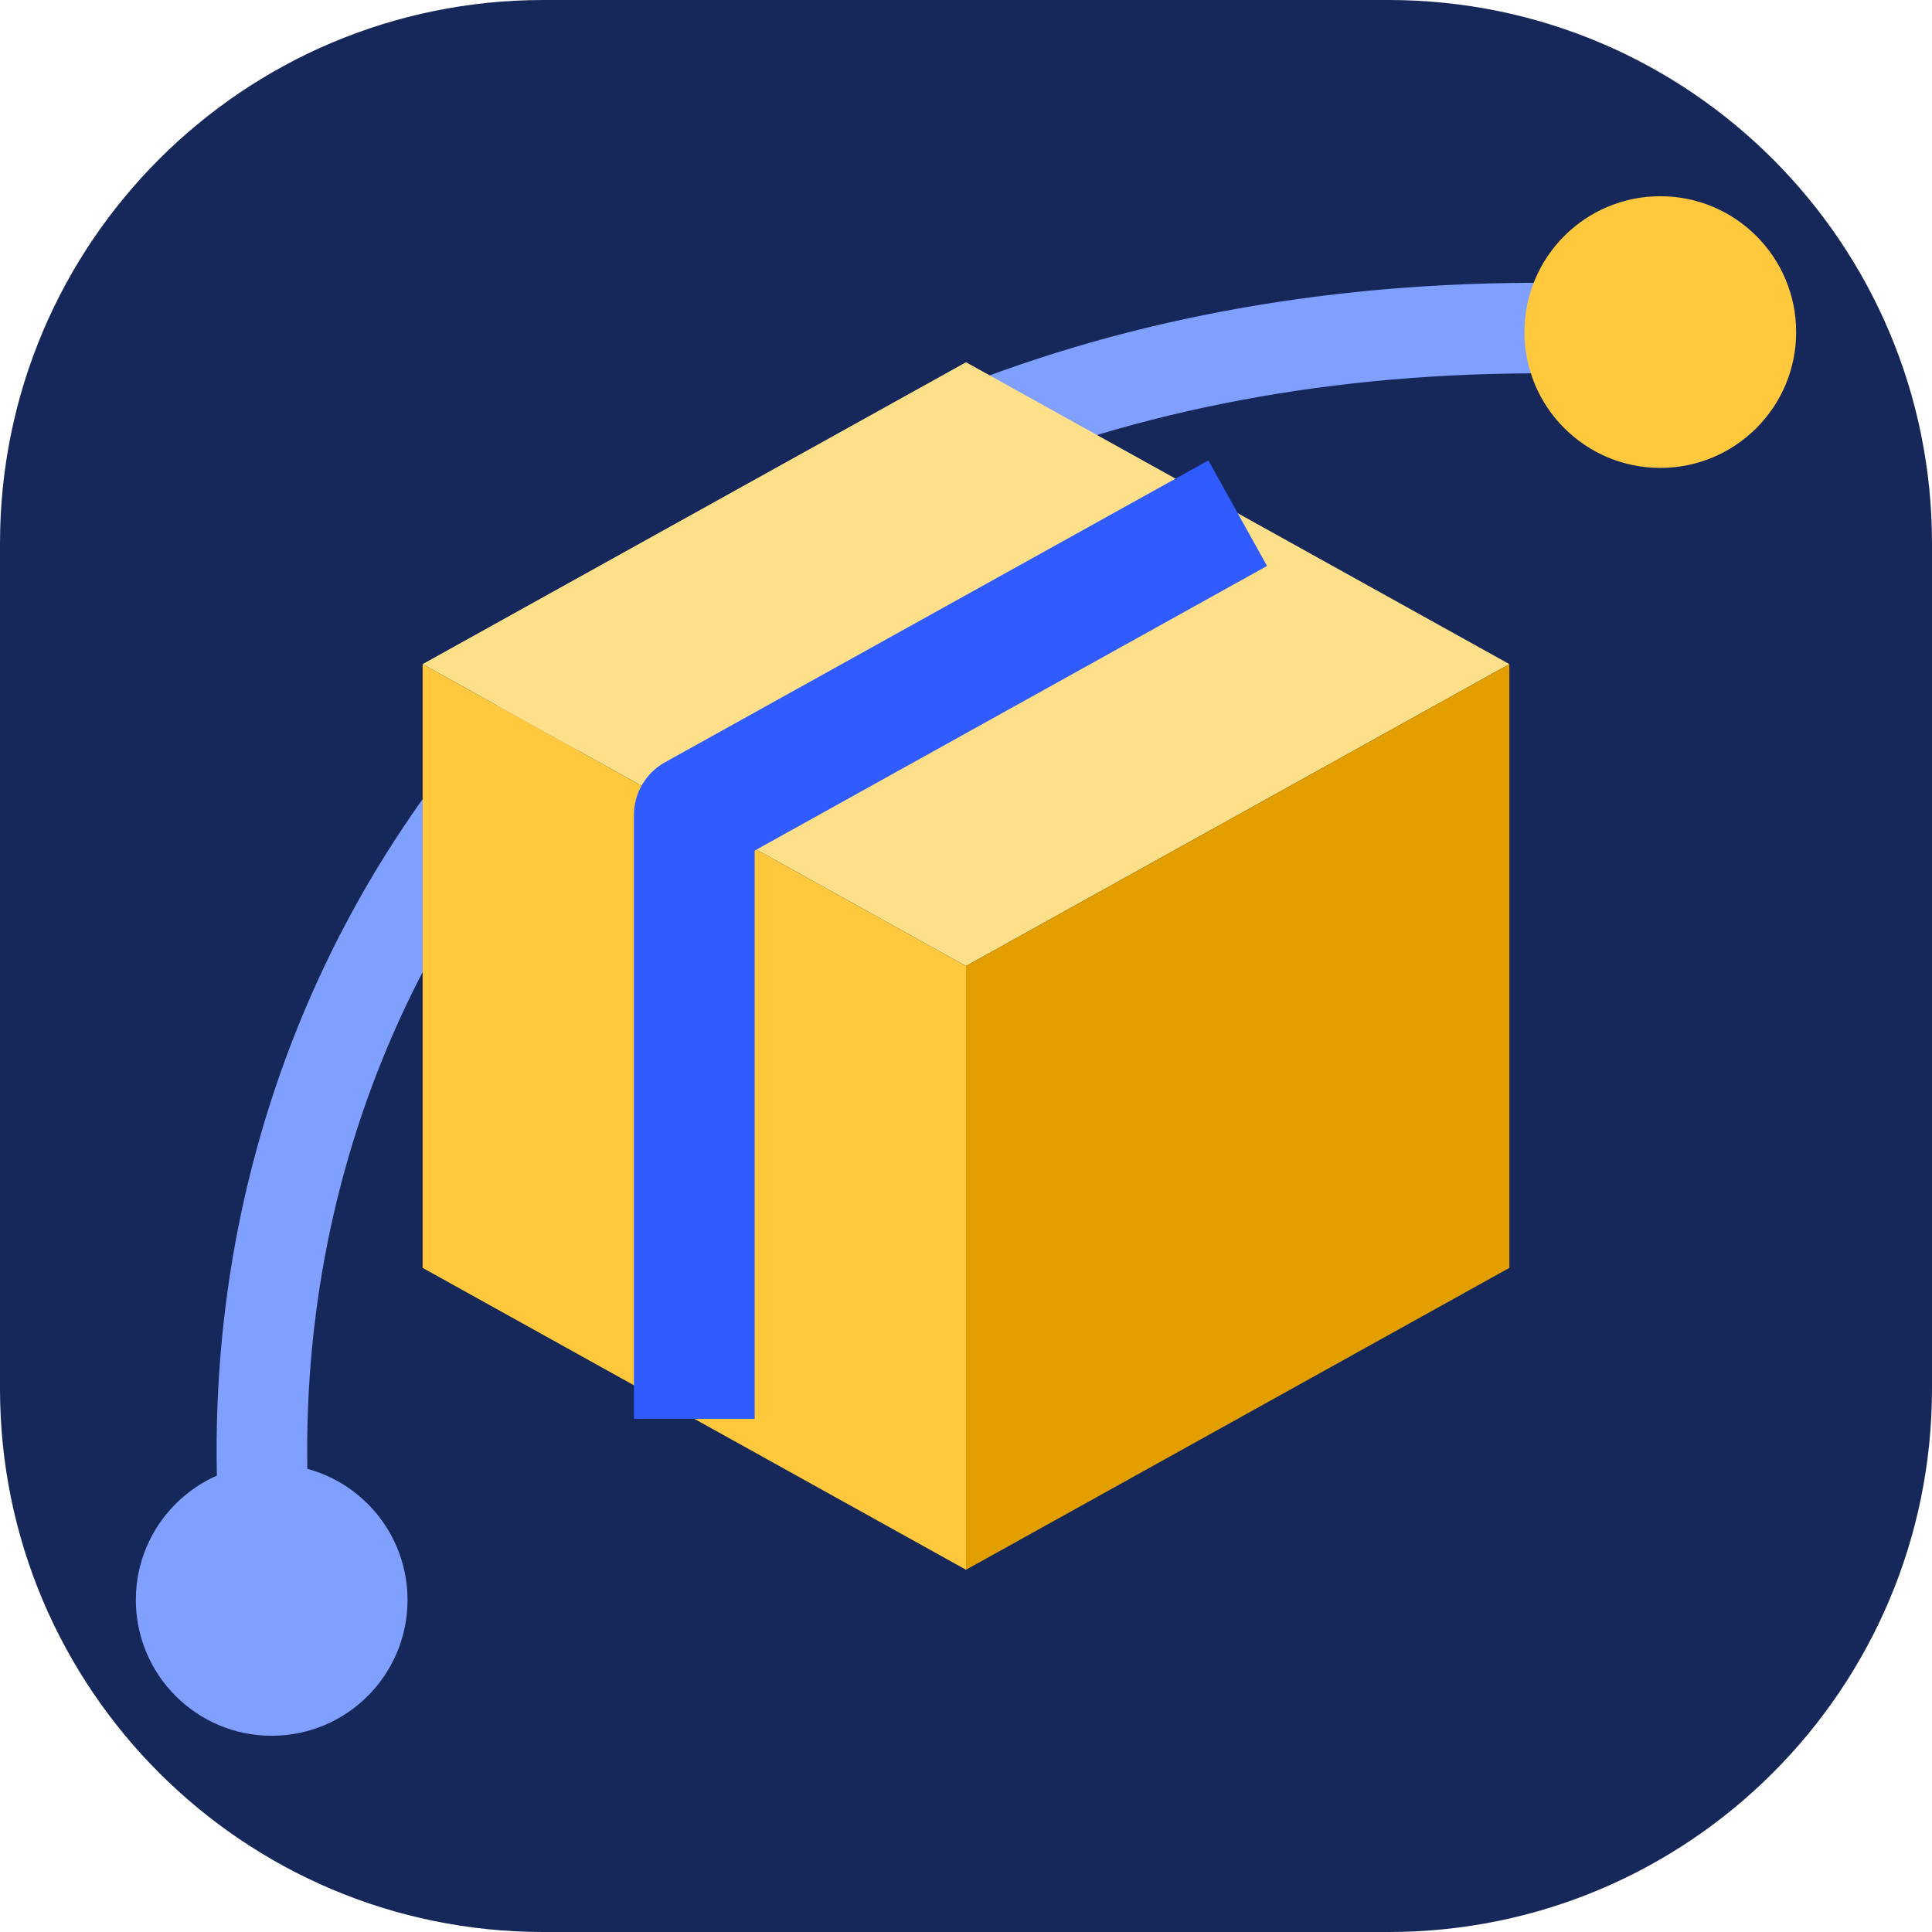
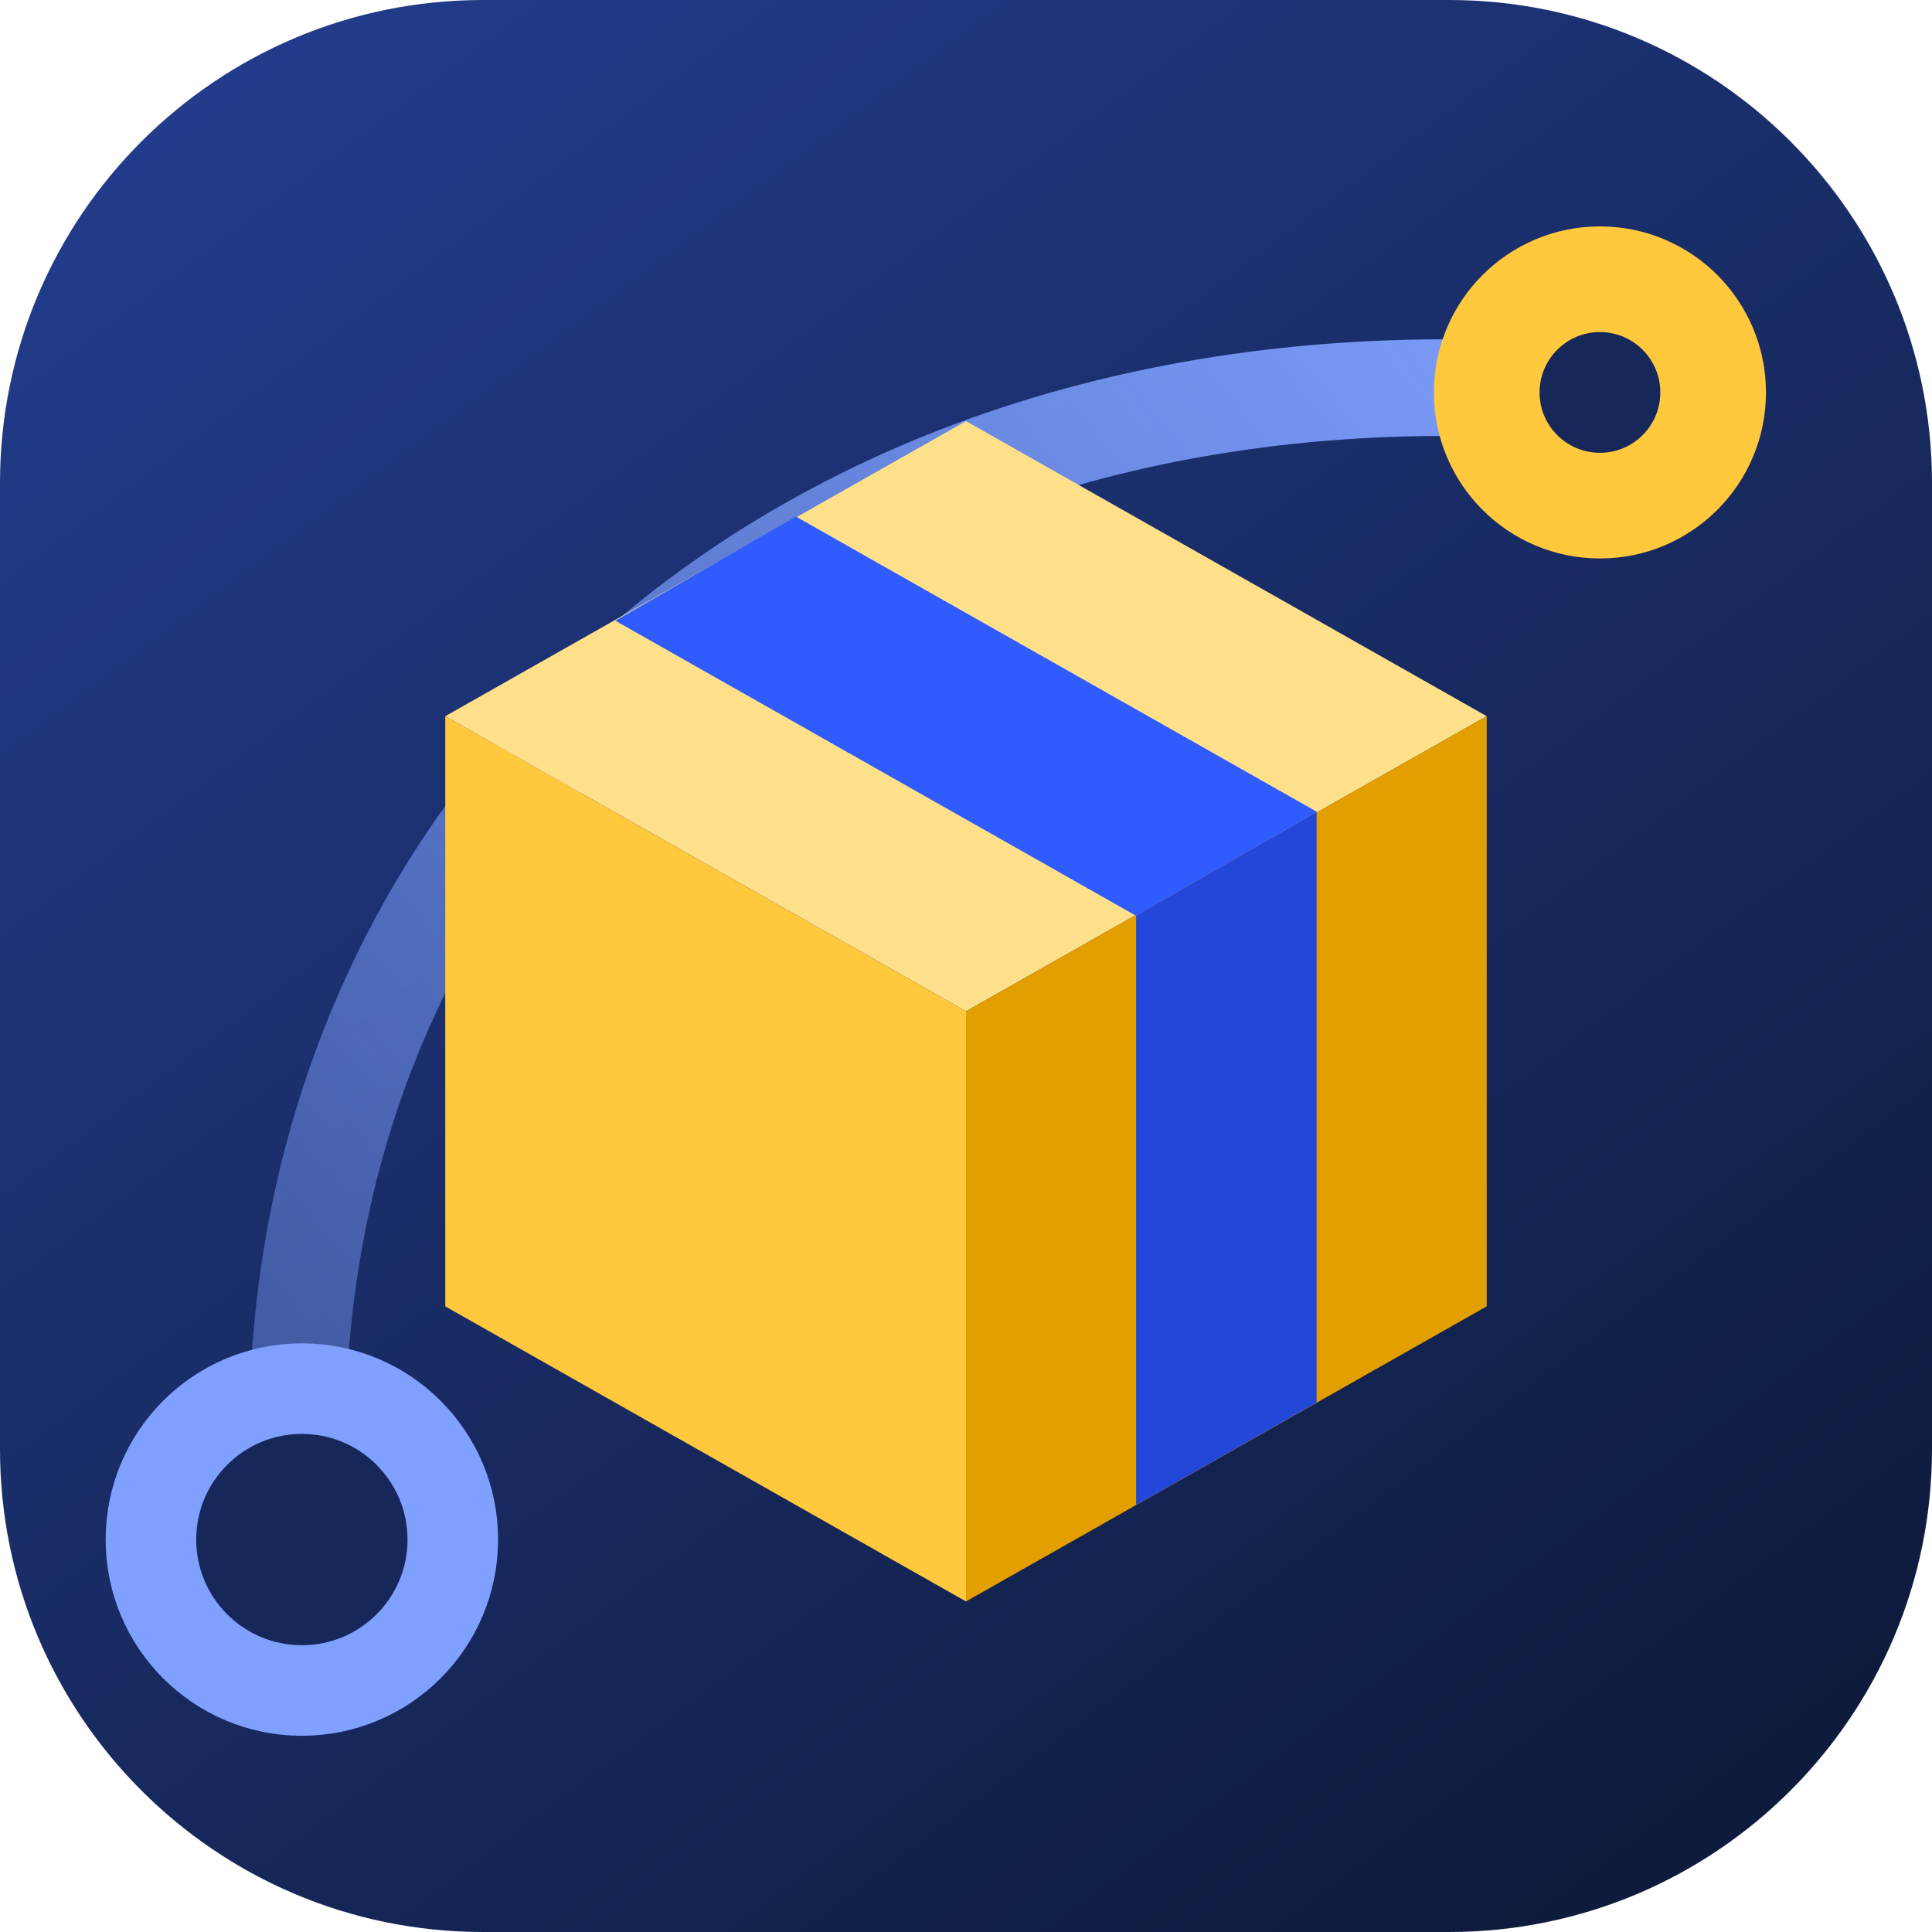
<svg xmlns="http://www.w3.org/2000/svg" width="512" height="512" viewBox="0 0 64 64" fill="none" role="img" aria-label="HubToHub">
-   <rect width="64" height="64" rx="18" fill="#16275A" />
-   <path d="M9 53C6 30 24 9 55 11" stroke="#7FA0FF" stroke-width="3" stroke-linecap="round" />
-   <circle cx="9" cy="53" r="4.5" fill="#7FA0FF" />
-   <circle cx="55" cy="11" r="4.5" fill="#FFC83D" />
-   <path d="M32 12L50 22L32 32L14 22Z" fill="#FFE08A" />
-   <path d="M14 22L32 32V52L14 42Z" fill="#FFC83D" />
-   <path d="M32 32L50 22V42L32 52Z" fill="#E39F00" />
-   <path d="M41 17L23 27V47" stroke="#2F5BFF" stroke-width="4" stroke-linejoin="round" />
+   <defs>
+     <linearGradient id="fondo" x1="8" y1="0" x2="56" y2="64" gradientUnits="userSpaceOnUse">
+       <stop stop-color="#223C8C" />
+       <stop offset="1" stop-color="#0E1A3A" />
+     </linearGradient>
+     <linearGradient id="ruta" x1="8" y1="52" x2="56" y2="12" gradientUnits="userSpaceOnUse">
+       <stop stop-color="#7FA0FF" stop-opacity=".35" />
+       <stop offset="1" stop-color="#7FA0FF" />
+     </linearGradient>
+   </defs>
+   <rect width="64" height="64" rx="16" fill="url(#fondo)" />
+   <path d="M10 51C8 28 26 11 52 13" stroke="url(#ruta)" stroke-width="3.2" stroke-linecap="round" />
+   <circle cx="10" cy="51" r="5" fill="#16275A" stroke="#7FA0FF" stroke-width="3" />
+   <circle cx="53" cy="13" r="5.5" fill="#FFC83D" />
+   <circle cx="53" cy="13" r="2" fill="#16275A" />
+   <g transform="translate(32 33.5) scale(1.15) translate(-32 -36)">
+     <path d="M32 19L47 27.5L32 36L17 27.5Z" fill="#FFE08A" />
+     <path d="M17 27.5L32 36V53L17 44.5Z" fill="#FFC83D" />
+     <path d="M32 36L47 27.5V44.5L32 53Z" fill="#E39F00" />
+     <path d="M27.1 21.75L42.1 30.25L36.9 33.25L21.9 24.75Z" fill="#2F5BFF" />
+     <path d="M36.9 33.25L42.1 30.25V47.27L36.9 50.22Z" fill="#2347D9" />
+   </g>
</svg>
